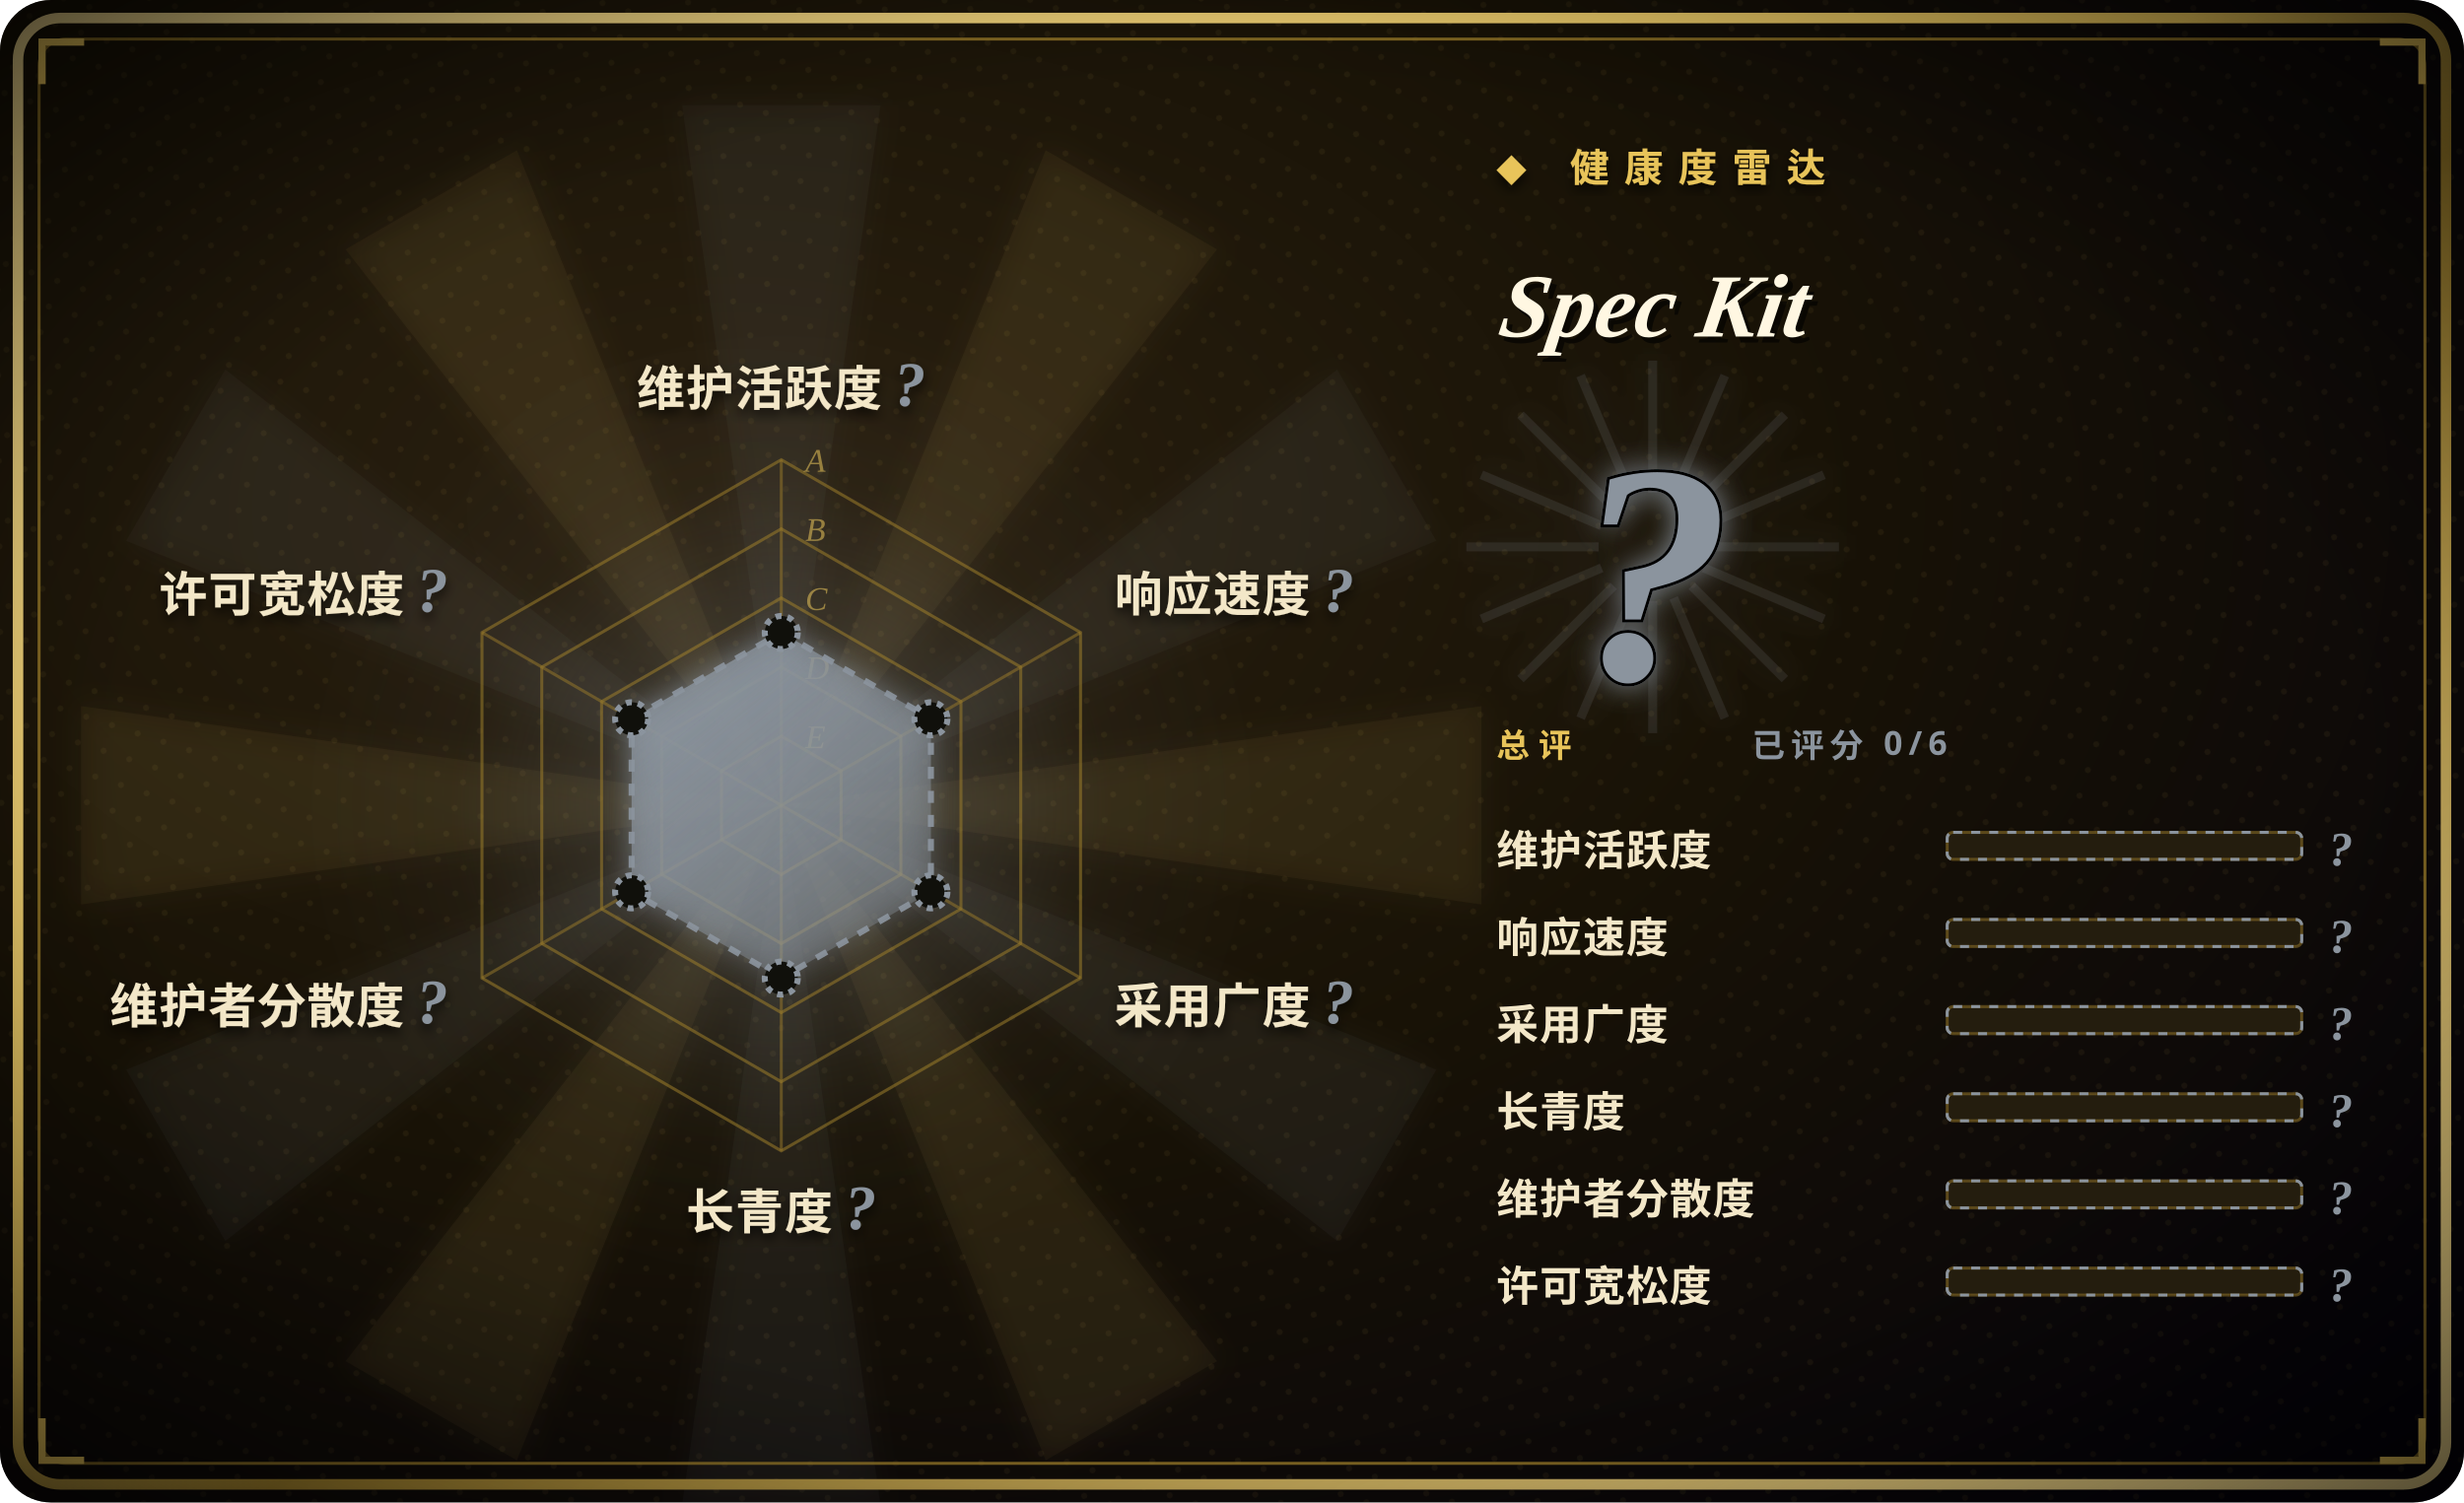
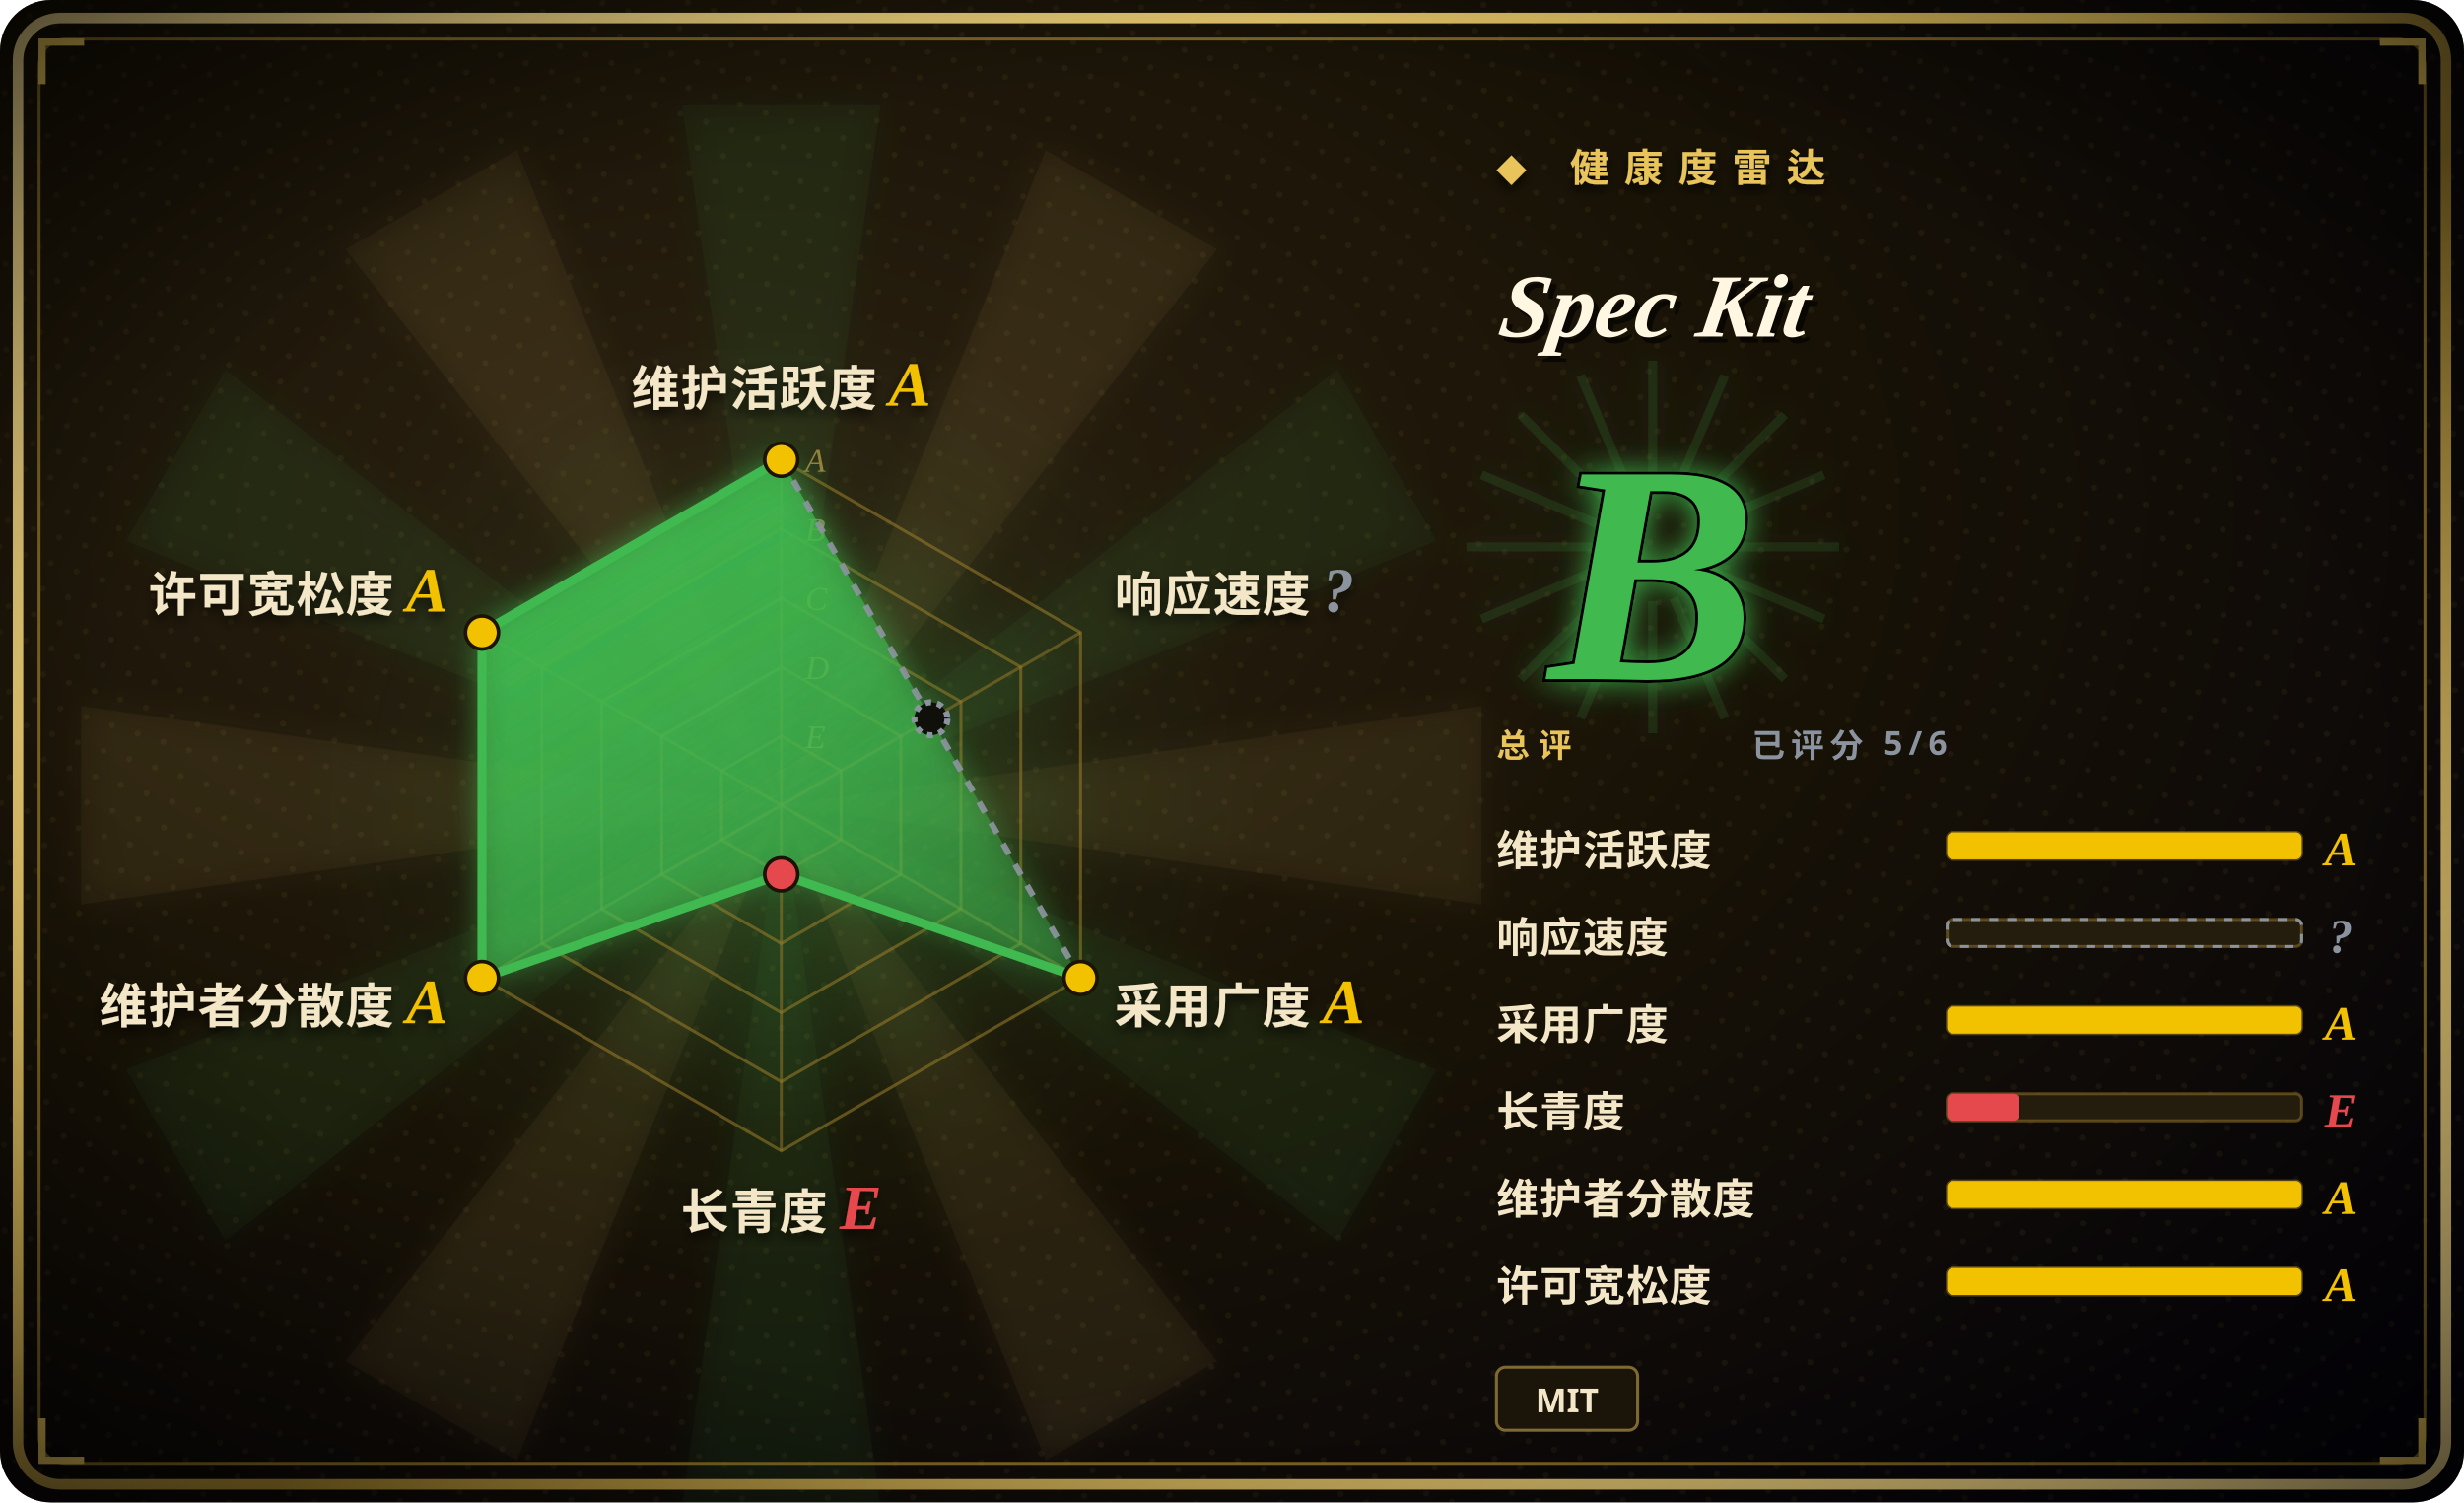
<svg xmlns="http://www.w3.org/2000/svg" width="820" height="500" viewBox="0 0 820 500">
  <defs>
    <radialGradient id="bg" cx="30%" cy="34%" r="90%">
      <stop offset="0%" stop-color="#2a2010" />
      <stop offset="48%" stop-color="#181206" />
      <stop offset="100%" stop-color="#05030a" />
    </radialGradient>
    <radialGradient id="vig" cx="50%" cy="50%" r="72%">
      <stop offset="62%" stop-color="#000000" stop-opacity="0" />
      <stop offset="100%" stop-color="#000000" stop-opacity="0.72" />
    </radialGradient>
    <linearGradient id="frame" x1="0" y1="0" x2="1" y2="1">
      <stop offset="0%" stop-color="#f6dd92" />
      <stop offset="45%" stop-color="#E8C45A" />
      <stop offset="55%" stop-color="#9c7d2a" />
      <stop offset="100%" stop-color="#f6dd92" />
    </linearGradient>
    <linearGradient id="poly" x1="0" y1="0" x2="0.7" y2="1">
-       <stop offset="0%" stop-color="#8B949E" stop-opacity="0.92" />
-       <stop offset="100%" stop-color="#8B949E" stop-opacity="0.34" />
+       <stop offset="0%" stop-color="#3FB950" stop-opacity="0.92" />
+       <stop offset="100%" stop-color="#3FB950" stop-opacity="0.34" />
    </linearGradient>
    <radialGradient id="halo" cx="50%" cy="50%" r="50%">
-       <stop offset="0%" stop-color="#8B949E" stop-opacity="0.34" />
-       <stop offset="68%" stop-color="#8B949E" stop-opacity="0.04" />
-       <stop offset="100%" stop-color="#8B949E" stop-opacity="0" />
+       <stop offset="0%" stop-color="#3FB950" stop-opacity="0.34" />
+       <stop offset="68%" stop-color="#3FB950" stop-opacity="0.04" />
+       <stop offset="100%" stop-color="#3FB950" stop-opacity="0" />
    </radialGradient>
    <filter id="glow" x="-60%" y="-60%" width="220%" height="220%">
      <feGaussianBlur stdDeviation="5" result="b" />
      <feMerge>
        <feMergeNode in="b" />
        <feMergeNode in="SourceGraphic" />
      </feMerge>
    </filter>
    <filter id="soft" x="-30%" y="-30%" width="160%" height="160%">
      <feDropShadow dx="0" dy="2" stdDeviation="2" flood-color="#000" flood-opacity="0.7" />
    </filter>
    <pattern id="halftone" width="9" height="9" patternUnits="userSpaceOnUse" patternTransform="rotate(18)">
      <circle cx="2" cy="2" r="1" fill="#E8C45A" fill-opacity="0.06" />
    </pattern>
  </defs>
  <rect width="820" height="500" rx="17" fill="url(#bg)" />
  <rect width="820" height="500" rx="17" fill="url(#halftone)" />
  <g opacity="0.5" filter="url(#glow)">
    <path d="M260,268 L493,235 L493,301 Z" fill="#E8C45A" fill-opacity="0.10" />
-     <path d="M260,268 L478,356 L445,413 Z" fill="#8B949E" fill-opacity="0.10" />
+     <path d="M260,268 L478,356 L445,413 Z" fill="#3FB950" fill-opacity="0.10" />
    <path d="M260,268 L405,453 L348,486 Z" fill="#E8C45A" fill-opacity="0.10" />
-     <path d="M260,268 L293,501 L227,501 Z" fill="#8B949E" fill-opacity="0.10" />
+     <path d="M260,268 L293,501 L227,501 Z" fill="#3FB950" fill-opacity="0.10" />
    <path d="M260,268 L172,486 L115,453 Z" fill="#E8C45A" fill-opacity="0.10" />
-     <path d="M260,268 L75,413 L42,356 Z" fill="#8B949E" fill-opacity="0.10" />
+     <path d="M260,268 L75,413 L42,356 Z" fill="#3FB950" fill-opacity="0.10" />
    <path d="M260,268 L27,301 L27,235 Z" fill="#E8C45A" fill-opacity="0.10" />
-     <path d="M260,268 L42,180 L75,123 Z" fill="#8B949E" fill-opacity="0.10" />
+     <path d="M260,268 L42,180 L75,123 Z" fill="#3FB950" fill-opacity="0.10" />
    <path d="M260,268 L115,83 L172,50 Z" fill="#E8C45A" fill-opacity="0.10" />
-     <path d="M260,268 L227,35 L293,35 Z" fill="#8B949E" fill-opacity="0.10" />
+     <path d="M260,268 L227,35 L293,35 Z" fill="#3FB950" fill-opacity="0.10" />
    <path d="M260,268 L348,50 L405,83 Z" fill="#E8C45A" fill-opacity="0.10" />
-     <path d="M260,268 L445,123 L478,180 Z" fill="#8B949E" fill-opacity="0.10" />
+     <path d="M260,268 L445,123 L478,180 Z" fill="#3FB950" fill-opacity="0.10" />
  </g>
  <circle cx="260" cy="268" r="161" fill="url(#halo)" />
  <rect x="6" y="6" width="808" height="488" rx="14" fill="none" stroke="url(#frame)" stroke-width="3.5" />
  <rect x="13" y="13" width="794" height="474" rx="9" fill="none" stroke="#9c7d2a" stroke-width="1" stroke-opacity="0.8" />
  <path d="M14,28 L14,14 L28,14" fill="none" stroke="#E8C45A" stroke-width="2.4" />
  <path d="M806,28 L806,14 L792,14" fill="none" stroke="#E8C45A" stroke-width="2.4" />
  <path d="M14,472 L14,486 L28,486" fill="none" stroke="#E8C45A" stroke-width="2.4" />
  <path d="M806,472 L806,486 L792,486" fill="none" stroke="#E8C45A" stroke-width="2.4" />
  <rect width="820" height="500" rx="17" fill="url(#vig)" />
  <polygon points="260.0,153.0 359.6,210.5 359.6,325.5 260.0,383.0 160.4,325.5 160.4,210.5" fill="none" stroke="#9c7d2a" stroke-opacity="0.55" stroke-width="1" />
  <polygon points="260.0,176.0 339.7,222.0 339.7,314.0 260.0,360.0 180.3,314.0 180.3,222.0" fill="none" stroke="#9c7d2a" stroke-opacity="0.55" stroke-width="1" />
  <polygon points="260.0,199.0 319.8,233.5 319.8,302.5 260.0,337.0 200.2,302.5 200.2,233.5" fill="none" stroke="#9c7d2a" stroke-opacity="0.55" stroke-width="1" />
  <polygon points="260.0,222.0 299.8,245.0 299.8,291.0 260.0,314.0 220.2,291.0 220.2,245.0" fill="none" stroke="#9c7d2a" stroke-opacity="0.55" stroke-width="1" />
  <polygon points="260.0,245.0 279.9,256.5 279.9,279.5 260.0,291.0 240.1,279.5 240.1,256.5" fill="none" stroke="#9c7d2a" stroke-opacity="0.55" stroke-width="1" />
  <line x1="260" y1="268" x2="260.0" y2="153.0" stroke="#9c7d2a" stroke-opacity="0.5" stroke-width="1" />
  <line x1="260" y1="268" x2="359.6" y2="210.5" stroke="#9c7d2a" stroke-opacity="0.5" stroke-width="1" />
  <line x1="260" y1="268" x2="359.6" y2="325.5" stroke="#9c7d2a" stroke-opacity="0.5" stroke-width="1" />
  <line x1="260" y1="268" x2="260.0" y2="383.0" stroke="#9c7d2a" stroke-opacity="0.5" stroke-width="1" />
  <line x1="260" y1="268" x2="160.4" y2="325.5" stroke="#9c7d2a" stroke-opacity="0.5" stroke-width="1" />
  <line x1="260" y1="268" x2="160.4" y2="210.5" stroke="#9c7d2a" stroke-opacity="0.5" stroke-width="1" />
  <text x="268" y="157.0" font-size="11" font-style="italic" fill="#E8C45A" fill-opacity="0.55" font-family="'Georgia','Times New Roman',serif">A</text>
  <text x="268" y="180.0" font-size="11" font-style="italic" fill="#E8C45A" fill-opacity="0.55" font-family="'Georgia','Times New Roman',serif">B</text>
  <text x="268" y="203.0" font-size="11" font-style="italic" fill="#E8C45A" fill-opacity="0.55" font-family="'Georgia','Times New Roman',serif">C</text>
  <text x="268" y="226.0" font-size="11" font-style="italic" fill="#E8C45A" fill-opacity="0.55" font-family="'Georgia','Times New Roman',serif">D</text>
  <text x="268" y="249.0" font-size="11" font-style="italic" fill="#E8C45A" fill-opacity="0.55" font-family="'Georgia','Times New Roman',serif">E</text>
-   <polygon points="260.0,210.5 309.8,239.2 309.8,296.8 260.0,325.5 210.2,296.8 210.2,239.2" fill="url(#poly)" filter="url(#glow)" />
-   <line x1="260.0" y1="210.5" x2="309.8" y2="239.2" stroke="#8B949E" stroke-width="2" stroke-dasharray="4 4" stroke-opacity="0.92" />
-   <line x1="309.8" y1="239.2" x2="309.8" y2="296.8" stroke="#8B949E" stroke-width="2" stroke-dasharray="4 4" stroke-opacity="0.92" />
-   <line x1="309.8" y1="296.8" x2="260.0" y2="325.5" stroke="#8B949E" stroke-width="2" stroke-dasharray="4 4" stroke-opacity="0.92" />
-   <line x1="260.0" y1="325.5" x2="210.2" y2="296.8" stroke="#8B949E" stroke-width="2" stroke-dasharray="4 4" stroke-opacity="0.92" />
-   <line x1="210.2" y1="296.8" x2="210.2" y2="239.2" stroke="#8B949E" stroke-width="2" stroke-dasharray="4 4" stroke-opacity="0.92" />
-   <line x1="210.2" y1="239.2" x2="260.0" y2="210.5" stroke="#8B949E" stroke-width="2" stroke-dasharray="4 4" stroke-opacity="0.92" />
-   <circle cx="260.0" cy="210.5" r="5.5" fill="#10100b" stroke="#8B949E" stroke-width="2" stroke-dasharray="2 2" />
+   <polygon points="260.0,153.0 309.8,239.2 359.6,325.5 260.0,291.0 160.4,325.5 160.4,210.5" fill="url(#poly)" filter="url(#glow)" />
+   <line x1="260.0" y1="153.0" x2="309.8" y2="239.2" stroke="#8B949E" stroke-width="2" stroke-dasharray="4 4" stroke-opacity="0.92" />
+   <line x1="309.8" y1="239.2" x2="359.6" y2="325.5" stroke="#8B949E" stroke-width="2" stroke-dasharray="4 4" stroke-opacity="0.92" />
+   <line x1="359.6" y1="325.5" x2="260.0" y2="291.0" stroke="#3FB950" stroke-width="3" />
+   <line x1="260.0" y1="291.0" x2="160.4" y2="325.5" stroke="#3FB950" stroke-width="3" />
+   <line x1="160.4" y1="325.5" x2="160.4" y2="210.5" stroke="#3FB950" stroke-width="3" />
+   <line x1="160.4" y1="210.5" x2="260.0" y2="153.0" stroke="#3FB950" stroke-width="3" />
+   <circle cx="260.0" cy="153.0" r="5.5" fill="#F2C200" stroke="#1a1306" stroke-width="1.2" />
  <circle cx="309.8" cy="239.2" r="5.5" fill="#10100b" stroke="#8B949E" stroke-width="2" stroke-dasharray="2 2" />
-   <circle cx="309.8" cy="296.8" r="5.5" fill="#10100b" stroke="#8B949E" stroke-width="2" stroke-dasharray="2 2" />
-   <circle cx="260.0" cy="325.5" r="5.5" fill="#10100b" stroke="#8B949E" stroke-width="2" stroke-dasharray="2 2" />
-   <circle cx="210.2" cy="296.8" r="5.5" fill="#10100b" stroke="#8B949E" stroke-width="2" stroke-dasharray="2 2" />
-   <circle cx="210.2" cy="239.2" r="5.5" fill="#10100b" stroke="#8B949E" stroke-width="2" stroke-dasharray="2 2" />
-   <text x="260.0" y="135.0" font-size="16" font-weight="900" fill="#f3e7c8" text-anchor="middle" font-family="'PingFang SC','Hiragino Sans GB','Heiti SC','Microsoft YaHei',sans-serif" letter-spacing="0.4" filter="url(#soft)">维护活跃度 <tspan fill="#8B949E" font-family="'Georgia','Times New Roman',serif" font-style="italic" font-size="21">?</tspan>
+   <circle cx="359.6" cy="325.5" r="5.5" fill="#F2C200" stroke="#1a1306" stroke-width="1.2" />
+   <circle cx="260.0" cy="291.0" r="5.5" fill="#E5484D" stroke="#1a1306" stroke-width="1.2" />
+   <circle cx="160.4" cy="325.5" r="5.5" fill="#F2C200" stroke="#1a1306" stroke-width="1.2" />
+   <circle cx="160.4" cy="210.5" r="5.5" fill="#F2C200" stroke="#1a1306" stroke-width="1.2" />
+   <text x="260.0" y="135.0" font-size="16" font-weight="900" fill="#f3e7c8" text-anchor="middle" font-family="'PingFang SC','Hiragino Sans GB','Heiti SC','Microsoft YaHei',sans-serif" letter-spacing="0.4" filter="url(#soft)">维护活跃度 <tspan fill="#F2C200" font-family="'Georgia','Times New Roman',serif" font-style="italic" font-size="21">A</tspan>
  </text>
  <text x="370.9" y="203.5" font-size="16" font-weight="900" fill="#f3e7c8" text-anchor="start" font-family="'PingFang SC','Hiragino Sans GB','Heiti SC','Microsoft YaHei',sans-serif" letter-spacing="0.4" filter="url(#soft)">响应速度 <tspan fill="#8B949E" font-family="'Georgia','Times New Roman',serif" font-style="italic" font-size="21">?</tspan>
  </text>
-   <text x="370.9" y="340.5" font-size="16" font-weight="900" fill="#f3e7c8" text-anchor="start" font-family="'PingFang SC','Hiragino Sans GB','Heiti SC','Microsoft YaHei',sans-serif" letter-spacing="0.4" filter="url(#soft)">采用广度 <tspan fill="#8B949E" font-family="'Georgia','Times New Roman',serif" font-style="italic" font-size="21">?</tspan>
+   <text x="370.9" y="340.5" font-size="16" font-weight="900" fill="#f3e7c8" text-anchor="start" font-family="'PingFang SC','Hiragino Sans GB','Heiti SC','Microsoft YaHei',sans-serif" letter-spacing="0.4" filter="url(#soft)">采用广度 <tspan fill="#F2C200" font-family="'Georgia','Times New Roman',serif" font-style="italic" font-size="21">A</tspan>
  </text>
-   <text x="260.0" y="409.0" font-size="16" font-weight="900" fill="#f3e7c8" text-anchor="middle" font-family="'PingFang SC','Hiragino Sans GB','Heiti SC','Microsoft YaHei',sans-serif" letter-spacing="0.4" filter="url(#soft)">长青度 <tspan fill="#8B949E" font-family="'Georgia','Times New Roman',serif" font-style="italic" font-size="21">?</tspan>
+   <text x="260.0" y="409.0" font-size="16" font-weight="900" fill="#f3e7c8" text-anchor="middle" font-family="'PingFang SC','Hiragino Sans GB','Heiti SC','Microsoft YaHei',sans-serif" letter-spacing="0.4" filter="url(#soft)">长青度 <tspan fill="#E5484D" font-family="'Georgia','Times New Roman',serif" font-style="italic" font-size="21">E</tspan>
  </text>
-   <text x="149.1" y="340.5" font-size="16" font-weight="900" fill="#f3e7c8" text-anchor="end" font-family="'PingFang SC','Hiragino Sans GB','Heiti SC','Microsoft YaHei',sans-serif" letter-spacing="0.4" filter="url(#soft)">维护者分散度 <tspan fill="#8B949E" font-family="'Georgia','Times New Roman',serif" font-style="italic" font-size="21">?</tspan>
+   <text x="149.1" y="340.5" font-size="16" font-weight="900" fill="#f3e7c8" text-anchor="end" font-family="'PingFang SC','Hiragino Sans GB','Heiti SC','Microsoft YaHei',sans-serif" letter-spacing="0.4" filter="url(#soft)">维护者分散度 <tspan fill="#F2C200" font-family="'Georgia','Times New Roman',serif" font-style="italic" font-size="21">A</tspan>
  </text>
-   <text x="149.1" y="203.5" font-size="16" font-weight="900" fill="#f3e7c8" text-anchor="end" font-family="'PingFang SC','Hiragino Sans GB','Heiti SC','Microsoft YaHei',sans-serif" letter-spacing="0.4" filter="url(#soft)">许可宽松度 <tspan fill="#8B949E" font-family="'Georgia','Times New Roman',serif" font-style="italic" font-size="21">?</tspan>
+   <text x="149.1" y="203.5" font-size="16" font-weight="900" fill="#f3e7c8" text-anchor="end" font-family="'PingFang SC','Hiragino Sans GB','Heiti SC','Microsoft YaHei',sans-serif" letter-spacing="0.4" filter="url(#soft)">许可宽松度 <tspan fill="#F2C200" font-family="'Georgia','Times New Roman',serif" font-style="italic" font-size="21">A</tspan>
  </text>
  <text x="498" y="60" font-size="13" letter-spacing="5" fill="#E8C45A" font-weight="900" font-family="'PingFang SC','Hiragino Sans GB','Heiti SC','Microsoft YaHei',sans-serif" filter="url(#soft)">◆ 健康度雷达</text>
  <g transform="translate(498,112) skewX(-9)">
    <text x="2" y="2" font-size="30" font-weight="900" font-style="italic" fill="#000" fill-opacity="0.6" font-family="'Georgia','Times New Roman',serif">Spec Kit</text>
    <text x="0" y="0" font-size="30" font-weight="900" font-style="italic" fill="#fff7e2" font-family="'Georgia','Times New Roman',serif">Spec Kit</text>
  </g>
  <line x1="498" y1="124" x2="648" y2="124" stroke="url(#frame)" stroke-width="2" />
  <g opacity="0.85" filter="url(#glow)">
-     <line x1="568" y1="182" x2="612" y2="182" stroke="#8B949E" stroke-opacity="0.16" stroke-width="3" />
-     <line x1="567" y1="189" x2="607" y2="206" stroke="#8B949E" stroke-opacity="0.16" stroke-width="3" />
-     <line x1="563" y1="195" x2="594" y2="226" stroke="#8B949E" stroke-opacity="0.16" stroke-width="3" />
-     <line x1="557" y1="199" x2="574" y2="239" stroke="#8B949E" stroke-opacity="0.16" stroke-width="3" />
-     <line x1="550" y1="200" x2="550" y2="244" stroke="#8B949E" stroke-opacity="0.16" stroke-width="3" />
-     <line x1="543" y1="199" x2="526" y2="239" stroke="#8B949E" stroke-opacity="0.16" stroke-width="3" />
-     <line x1="537" y1="195" x2="506" y2="226" stroke="#8B949E" stroke-opacity="0.16" stroke-width="3" />
-     <line x1="533" y1="189" x2="493" y2="206" stroke="#8B949E" stroke-opacity="0.16" stroke-width="3" />
-     <line x1="532" y1="182" x2="488" y2="182" stroke="#8B949E" stroke-opacity="0.16" stroke-width="3" />
-     <line x1="533" y1="175" x2="493" y2="158" stroke="#8B949E" stroke-opacity="0.16" stroke-width="3" />
-     <line x1="537" y1="169" x2="506" y2="138" stroke="#8B949E" stroke-opacity="0.16" stroke-width="3" />
-     <line x1="543" y1="165" x2="526" y2="125" stroke="#8B949E" stroke-opacity="0.16" stroke-width="3" />
-     <line x1="550" y1="164" x2="550" y2="120" stroke="#8B949E" stroke-opacity="0.16" stroke-width="3" />
-     <line x1="557" y1="165" x2="574" y2="125" stroke="#8B949E" stroke-opacity="0.16" stroke-width="3" />
-     <line x1="563" y1="169" x2="594" y2="138" stroke="#8B949E" stroke-opacity="0.16" stroke-width="3" />
-     <line x1="567" y1="175" x2="607" y2="158" stroke="#8B949E" stroke-opacity="0.16" stroke-width="3" />
+     <line x1="568" y1="182" x2="612" y2="182" stroke="#3FB950" stroke-opacity="0.16" stroke-width="3" />
+     <line x1="567" y1="189" x2="607" y2="206" stroke="#3FB950" stroke-opacity="0.16" stroke-width="3" />
+     <line x1="563" y1="195" x2="594" y2="226" stroke="#3FB950" stroke-opacity="0.16" stroke-width="3" />
+     <line x1="557" y1="199" x2="574" y2="239" stroke="#3FB950" stroke-opacity="0.16" stroke-width="3" />
+     <line x1="550" y1="200" x2="550" y2="244" stroke="#3FB950" stroke-opacity="0.16" stroke-width="3" />
+     <line x1="543" y1="199" x2="526" y2="239" stroke="#3FB950" stroke-opacity="0.16" stroke-width="3" />
+     <line x1="537" y1="195" x2="506" y2="226" stroke="#3FB950" stroke-opacity="0.16" stroke-width="3" />
+     <line x1="533" y1="189" x2="493" y2="206" stroke="#3FB950" stroke-opacity="0.16" stroke-width="3" />
+     <line x1="532" y1="182" x2="488" y2="182" stroke="#3FB950" stroke-opacity="0.16" stroke-width="3" />
+     <line x1="533" y1="175" x2="493" y2="158" stroke="#3FB950" stroke-opacity="0.16" stroke-width="3" />
+     <line x1="537" y1="169" x2="506" y2="138" stroke="#3FB950" stroke-opacity="0.16" stroke-width="3" />
+     <line x1="543" y1="165" x2="526" y2="125" stroke="#3FB950" stroke-opacity="0.16" stroke-width="3" />
+     <line x1="550" y1="164" x2="550" y2="120" stroke="#3FB950" stroke-opacity="0.16" stroke-width="3" />
+     <line x1="557" y1="165" x2="574" y2="125" stroke="#3FB950" stroke-opacity="0.16" stroke-width="3" />
+     <line x1="563" y1="169" x2="594" y2="138" stroke="#3FB950" stroke-opacity="0.16" stroke-width="3" />
+     <line x1="567" y1="175" x2="607" y2="158" stroke="#3FB950" stroke-opacity="0.16" stroke-width="3" />
  </g>
-   <text x="550" y="226" font-size="104" font-weight="900" font-style="italic" text-anchor="middle" fill="#8B949E" stroke="#000" stroke-width="2" paint-order="stroke" font-family="'Georgia','Times New Roman',serif" filter="url(#glow)">?</text>
+   <text x="550" y="226" font-size="104" font-weight="900" font-style="italic" text-anchor="middle" fill="#3FB950" stroke="#000" stroke-width="2" paint-order="stroke" font-family="'Georgia','Times New Roman',serif" filter="url(#glow)">B</text>
  <text x="498" y="252" font-size="11" letter-spacing="3" fill="#E8C45A" font-family="'PingFang SC','Hiragino Sans GB','Heiti SC','Microsoft YaHei',sans-serif" font-weight="900">总评</text>
-   <text x="648" y="252" font-size="11" letter-spacing="2" fill="#8B949E" font-family="'PingFang SC','Hiragino Sans GB','Heiti SC','Microsoft YaHei',sans-serif" font-weight="900" text-anchor="end">已评分 0/6</text>
+   <text x="648" y="252" font-size="11" letter-spacing="2" fill="#8B949E" font-family="'PingFang SC','Hiragino Sans GB','Heiti SC','Microsoft YaHei',sans-serif" font-weight="900" text-anchor="end">已评分 5/6</text>
  <text x="498" y="288" font-size="14" font-weight="900" fill="#f3e7c8" font-family="'PingFang SC','Hiragino Sans GB','Heiti SC','Microsoft YaHei',sans-serif" letter-spacing="0.4">维护活跃度</text>
  <rect x="648" y="277" width="118" height="9" rx="2" fill="#241d0e" stroke="#9c7d2a" stroke-opacity="0.5" />
-   <rect x="648" y="277" width="118" height="9" rx="2" fill="none" stroke="#8B949E" stroke-dasharray="3 3" />
-   <text x="779" y="288" font-size="16" font-weight="900" font-style="italic" fill="#8B949E" font-family="'Georgia','Times New Roman',serif" text-anchor="middle">?</text>
+   <rect x="648" y="277" width="118" height="9" rx="2" fill="#F2C200" />
+   <text x="779" y="288" font-size="16" font-weight="900" font-style="italic" fill="#F2C200" font-family="'Georgia','Times New Roman',serif" text-anchor="middle">A</text>
  <text x="498" y="317" font-size="14" font-weight="900" fill="#f3e7c8" font-family="'PingFang SC','Hiragino Sans GB','Heiti SC','Microsoft YaHei',sans-serif" letter-spacing="0.4">响应速度</text>
  <rect x="648" y="306" width="118" height="9" rx="2" fill="#241d0e" stroke="#9c7d2a" stroke-opacity="0.5" />
  <rect x="648" y="306" width="118" height="9" rx="2" fill="none" stroke="#8B949E" stroke-dasharray="3 3" />
  <text x="779" y="317" font-size="16" font-weight="900" font-style="italic" fill="#8B949E" font-family="'Georgia','Times New Roman',serif" text-anchor="middle">?</text>
  <text x="498" y="346" font-size="14" font-weight="900" fill="#f3e7c8" font-family="'PingFang SC','Hiragino Sans GB','Heiti SC','Microsoft YaHei',sans-serif" letter-spacing="0.4">采用广度</text>
  <rect x="648" y="335" width="118" height="9" rx="2" fill="#241d0e" stroke="#9c7d2a" stroke-opacity="0.5" />
-   <rect x="648" y="335" width="118" height="9" rx="2" fill="none" stroke="#8B949E" stroke-dasharray="3 3" />
-   <text x="779" y="346" font-size="16" font-weight="900" font-style="italic" fill="#8B949E" font-family="'Georgia','Times New Roman',serif" text-anchor="middle">?</text>
+   <rect x="648" y="335" width="118" height="9" rx="2" fill="#F2C200" />
+   <text x="779" y="346" font-size="16" font-weight="900" font-style="italic" fill="#F2C200" font-family="'Georgia','Times New Roman',serif" text-anchor="middle">A</text>
  <text x="498" y="375" font-size="14" font-weight="900" fill="#f3e7c8" font-family="'PingFang SC','Hiragino Sans GB','Heiti SC','Microsoft YaHei',sans-serif" letter-spacing="0.4">长青度</text>
  <rect x="648" y="364" width="118" height="9" rx="2" fill="#241d0e" stroke="#9c7d2a" stroke-opacity="0.5" />
-   <rect x="648" y="364" width="118" height="9" rx="2" fill="none" stroke="#8B949E" stroke-dasharray="3 3" />
-   <text x="779" y="375" font-size="16" font-weight="900" font-style="italic" fill="#8B949E" font-family="'Georgia','Times New Roman',serif" text-anchor="middle">?</text>
+   <rect x="648" y="364" width="24" height="9" rx="2" fill="#E5484D" />
+   <text x="779" y="375" font-size="16" font-weight="900" font-style="italic" fill="#E5484D" font-family="'Georgia','Times New Roman',serif" text-anchor="middle">E</text>
  <text x="498" y="404" font-size="14" font-weight="900" fill="#f3e7c8" font-family="'PingFang SC','Hiragino Sans GB','Heiti SC','Microsoft YaHei',sans-serif" letter-spacing="0.4">维护者分散度</text>
  <rect x="648" y="393" width="118" height="9" rx="2" fill="#241d0e" stroke="#9c7d2a" stroke-opacity="0.5" />
-   <rect x="648" y="393" width="118" height="9" rx="2" fill="none" stroke="#8B949E" stroke-dasharray="3 3" />
-   <text x="779" y="404" font-size="16" font-weight="900" font-style="italic" fill="#8B949E" font-family="'Georgia','Times New Roman',serif" text-anchor="middle">?</text>
+   <rect x="648" y="393" width="118" height="9" rx="2" fill="#F2C200" />
+   <text x="779" y="404" font-size="16" font-weight="900" font-style="italic" fill="#F2C200" font-family="'Georgia','Times New Roman',serif" text-anchor="middle">A</text>
  <text x="498" y="433" font-size="14" font-weight="900" fill="#f3e7c8" font-family="'PingFang SC','Hiragino Sans GB','Heiti SC','Microsoft YaHei',sans-serif" letter-spacing="0.4">许可宽松度</text>
  <rect x="648" y="422" width="118" height="9" rx="2" fill="#241d0e" stroke="#9c7d2a" stroke-opacity="0.5" />
-   <rect x="648" y="422" width="118" height="9" rx="2" fill="none" stroke="#8B949E" stroke-dasharray="3 3" />
-   <text x="779" y="433" font-size="16" font-weight="900" font-style="italic" fill="#8B949E" font-family="'Georgia','Times New Roman',serif" text-anchor="middle">?</text>
+   <rect x="648" y="422" width="118" height="9" rx="2" fill="#F2C200" />
+   <text x="779" y="433" font-size="16" font-weight="900" font-style="italic" fill="#F2C200" font-family="'Georgia','Times New Roman',serif" text-anchor="middle">A</text>
+   <rect x="498" y="455" width="47" height="21" rx="3" fill="#1b1408" stroke="#E8C45A" stroke-opacity="0.5" />
+   <text x="521.5" y="470" font-size="11" font-weight="700" fill="#f3e7c8" text-anchor="middle" font-family="'PingFang SC','Hiragino Sans GB','Heiti SC','Microsoft YaHei',sans-serif">MIT</text>
</svg>
